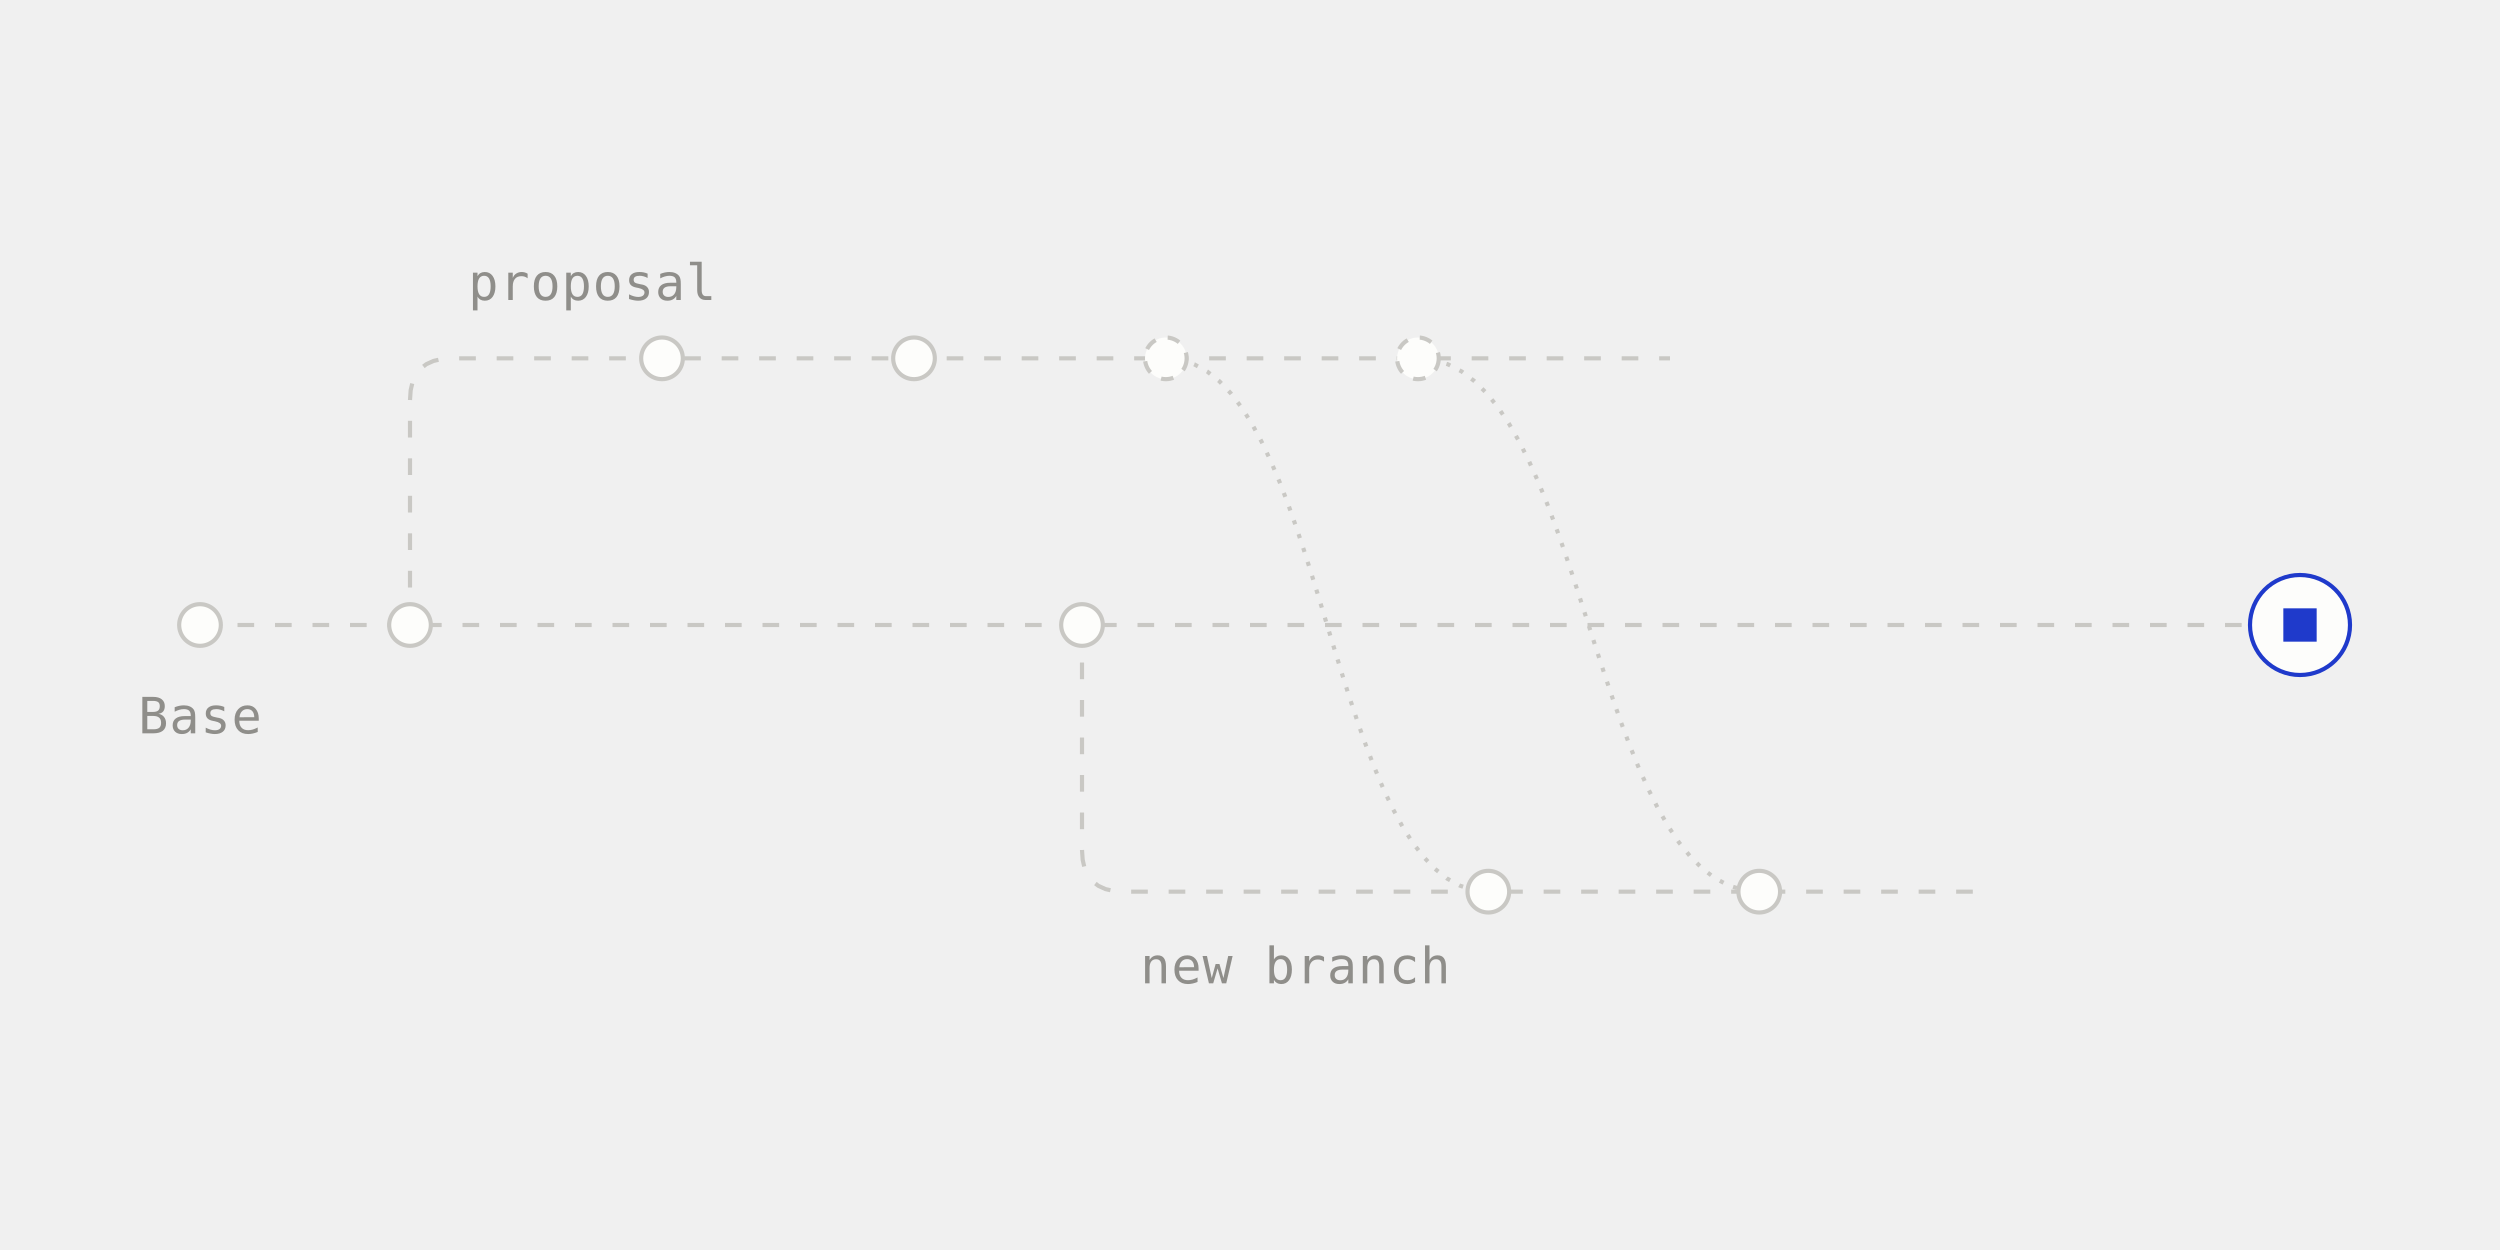
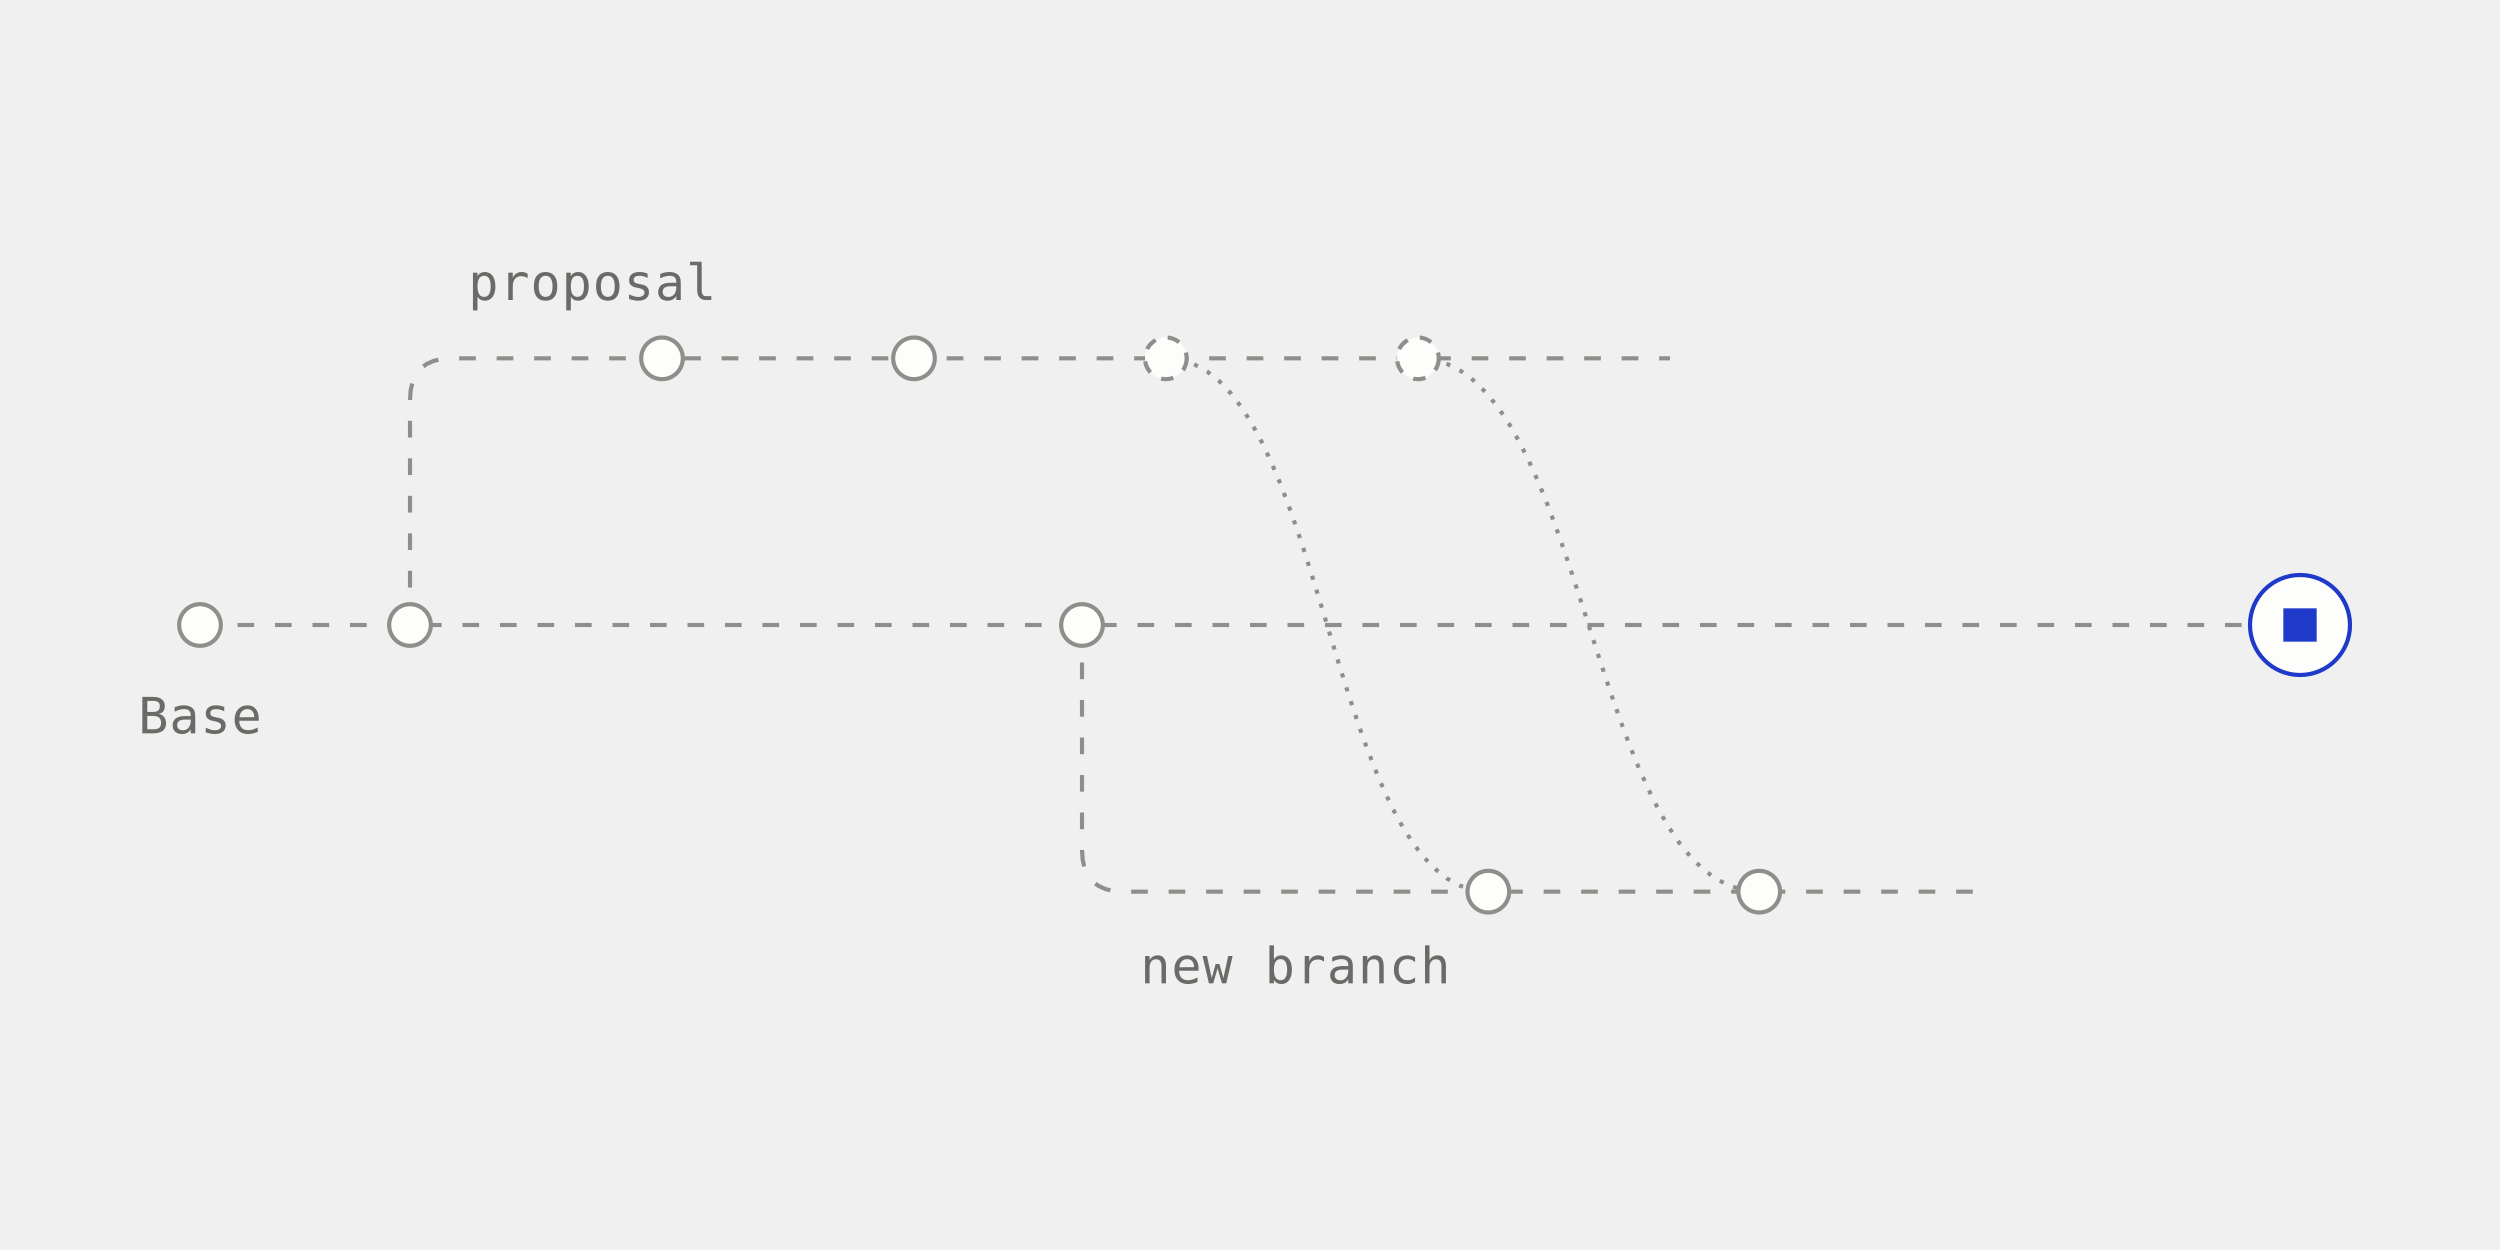
<svg xmlns="http://www.w3.org/2000/svg" width="600" height="300" viewBox="0 0 600 300" fill="none" role="img" class="fixfm7q">
  <style>.fixfm7q-p,.fixfm7q-f,.fixfm7q-r{transform-box:fill-box;transform-origin:center;animation-fill-mode:both}
.fixfm7q-p{animation-name:fixfm7q-pop;animation-duration:0.6s;animation-timing-function:cubic-bezier(.34,1.56,.64,1)}
@supports (animation-timing-function:linear(0,1)){.fixfm7q-p{animation-timing-function:linear(0, 0.083, 0.269, 0.487, 0.691, 0.855, 0.972, 1.043, 1.078, 1.086, 1.078, 1.061, 1.043, 1.025, 1.011, 1.002, 0.996, 0.993, 0.993, 0.993, 0.995, 0.996, 0.998, 0.999, 1)}}
.fixfm7q-f{animation-name:fixfm7q-fade;animation-duration:0.5s;animation-timing-function:ease-out}
.fixfm7q-r{animation-name:fixfm7q-rise;animation-duration:.7s;animation-timing-function:cubic-bezier(0.22,1,0.36,1)}
.fixfm7q-d{animation-name:fixfm7q-draw;animation-timing-function:cubic-bezier(0.65,0,0.35,1);animation-fill-mode:both}
.fixfm7q-m{animation:fixfm7q-march 2.6s linear infinite}
.fixfm7q-pulse{animation:fixfm7q-pulse 2.4s ease-in-out infinite}
@keyframes fixfm7q-pop{from{transform:scale(0);opacity:0}to{transform:scale(1);opacity:1}}
@keyframes fixfm7q-fade{from{opacity:0}to{opacity:1}}
@keyframes fixfm7q-rise{from{opacity:0;transform:translateY(6px)}to{opacity:1;transform:none}}
@keyframes fixfm7q-draw{from{stroke-dashoffset:1}to{stroke-dashoffset:0}}
@keyframes fixfm7q-march{from{stroke-dashoffset:0}to{stroke-dashoffset:-18}}
@keyframes fixfm7q-pulse{0%,100%{opacity:1}50%{opacity:.35}}
@media (prefers-reduced-motion:reduce){.fixfm7q *{animation:none!important}.fixfm7q .fixfm7q-d{stroke-dashoffset:0}.fixfm7q .fixfm7q-t{display:none}}</style>
  <defs>
    <mask id="fixfm7q-k0" maskUnits="userSpaceOnUse" x="-600" y="-300" width="1800" height="900">
      <path d="M48 150L552 150" stroke="#fff" stroke-width="7" fill="none" stroke-linecap="round" stroke-linejoin="round" pathLength="1" stroke-dasharray="1 1" stroke-dashoffset="1" class="fixfm7q-d" style="animation-duration:0.9s;animation-delay:0.05s" />
    </mask>
    <mask id="fixfm7q-k1" maskUnits="userSpaceOnUse" x="-600" y="-300" width="1800" height="900">
      <path d="M98.4 150L98.4 96L98.56 93.66L99.03 91.63L99.81 89.91L100.9 88.5L102.31 87.41L104.03 86.63L106.06 86.16L108.4 86L400.8 86" stroke="#fff" stroke-width="7" fill="none" stroke-linecap="round" stroke-linejoin="round" pathLength="1" stroke-dasharray="1 1" stroke-dashoffset="1" class="fixfm7q-d" style="animation-duration:0.9s;animation-delay:0.18s" />
    </mask>
    <mask id="fixfm7q-k2" maskUnits="userSpaceOnUse" x="-600" y="-300" width="1800" height="900">
      <path d="M259.68 150L259.68 204L259.84 206.34L260.3 208.38L261.09 210.09L262.18 211.5L263.59 212.59L265.3 213.38L267.34 213.84L269.68 214L476.4 214" stroke="#fff" stroke-width="7" fill="none" stroke-linecap="round" stroke-linejoin="round" pathLength="1" stroke-dasharray="1 1" stroke-dashoffset="1" class="fixfm7q-d" style="animation-duration:0.9s;animation-delay:0.89s" />
    </mask>
    <mask id="fixfm7q-k3" maskUnits="userSpaceOnUse" x="-600" y="-300" width="1800" height="900">
      <path d="M279.8 86L283.32 86.37L286.62 87.44L289.73 89.16L292.65 91.5L295.4 94.4L298 97.81L300.45 101.7L302.78 106L304.99 110.68L307.11 115.69L309.14 120.98L311.09 126.5L313 132.21L314.85 138.06L316.69 144.01L318.5 150L320.32 155.99L322.15 161.94L324.01 167.79L325.91 173.5L327.87 179.02L329.9 184.31L332.01 189.32L334.22 194L336.55 198.3L339.01 202.19L341.6 205.6L344.35 208.5L347.28 210.84L350.38 212.56L353.69 213.63L357.2 214" stroke="#fff" stroke-width="7" fill="none" stroke-linecap="round" stroke-linejoin="round" pathLength="1" stroke-dasharray="1 1" stroke-dashoffset="1" class="fixfm7q-d" style="animation-duration:0.61s;animation-delay:0.96s" />
    </mask>
    <mask id="fixfm7q-k4" maskUnits="userSpaceOnUse" x="-600" y="-300" width="1800" height="900">
      <path d="M340.3 86L344.02 86.37L347.52 87.44L350.81 89.16L353.9 91.5L356.81 94.4L359.56 97.81L362.16 101.7L364.62 106L366.96 110.68L369.2 115.69L371.35 120.98L373.42 126.5L375.43 132.21L377.4 138.06L379.34 144.01L381.26 150L383.18 155.99L385.12 161.94L387.09 167.79L389.1 173.5L391.17 179.02L393.32 184.31L395.56 189.32L397.9 194L400.36 198.3L402.96 202.19L405.71 205.6L408.62 208.5L411.71 210.84L415 212.56L418.5 213.63L422.22 214" stroke="#fff" stroke-width="7" fill="none" stroke-linecap="round" stroke-linejoin="round" pathLength="1" stroke-dasharray="1 1" stroke-dashoffset="1" class="fixfm7q-d" style="animation-duration:0.62s;animation-delay:0.96s" />
    </mask>
  </defs>
-   <path d="M48 150L552 150" fill="none" stroke="#C9C8C4" stroke-width="1" stroke-dasharray="4 5" stroke-linejoin="round" mask="url(#fixfm7q-k0)" class="fixfm7q-m" />
-   <path d="M98.4 150L98.4 96L98.56 93.66L99.03 91.63L99.81 89.91L100.9 88.5L102.31 87.41L104.03 86.63L106.06 86.16L108.4 86L400.8 86" fill="none" stroke="#C9C8C4" stroke-width="1" stroke-dasharray="4 5" stroke-linejoin="round" mask="url(#fixfm7q-k1)" class="fixfm7q-m" />
-   <path d="M259.68 150L259.68 204L259.84 206.34L260.3 208.38L261.09 210.09L262.18 211.5L263.59 212.59L265.3 213.38L267.34 213.84L269.68 214L476.4 214" fill="none" stroke="#C9C8C4" stroke-width="1" stroke-dasharray="4 5" stroke-linejoin="round" mask="url(#fixfm7q-k2)" class="fixfm7q-m" />
-   <path d="M279.8 86L283.32 86.37L286.62 87.44L289.73 89.16L292.65 91.5L295.4 94.4L298 97.81L300.45 101.7L302.78 106L304.99 110.68L307.11 115.69L309.14 120.98L311.09 126.5L313 132.21L314.85 138.06L316.69 144.01L318.5 150L320.32 155.99L322.15 161.94L324.01 167.79L325.91 173.5L327.87 179.02L329.9 184.31L332.01 189.32L334.22 194L336.55 198.3L339.01 202.19L341.6 205.6L344.35 208.5L347.28 210.84L350.38 212.56L353.69 213.63L357.2 214" fill="none" stroke="#C9C8C4" stroke-width="1" stroke-dasharray="1 2.5" stroke-linejoin="round" mask="url(#fixfm7q-k3)" />
-   <path d="M340.3 86L344.02 86.37L347.52 87.44L350.81 89.16L353.9 91.5L356.81 94.4L359.56 97.81L362.16 101.7L364.62 106L366.96 110.68L369.2 115.69L371.35 120.98L373.42 126.5L375.43 132.21L377.4 138.06L379.34 144.01L381.26 150L383.18 155.99L385.12 161.94L387.09 167.79L389.1 173.5L391.17 179.02L393.32 184.31L395.56 189.32L397.9 194L400.36 198.3L402.96 202.19L405.71 205.6L408.62 208.5L411.71 210.84L415 212.56L418.5 213.63L422.22 214" fill="none" stroke="#C9C8C4" stroke-width="1" stroke-dasharray="1 2.5" stroke-linejoin="round" mask="url(#fixfm7q-k4)" />
+   <path d="M48 150L552 150" fill="none" stroke="#8F8E8A" stroke-width="1" stroke-dasharray="4 5" stroke-linejoin="round" mask="url(#fixfm7q-k0)" class="fixfm7q-m" />
+   <path d="M98.4 150L98.4 96L98.56 93.66L99.03 91.63L99.81 89.91L100.9 88.5L102.31 87.41L104.03 86.63L106.06 86.16L108.4 86L400.8 86" fill="none" stroke="#8F8E8A" stroke-width="1" stroke-dasharray="4 5" stroke-linejoin="round" mask="url(#fixfm7q-k1)" class="fixfm7q-m" />
+   <path d="M259.68 150L259.68 204L259.84 206.34L260.3 208.38L261.09 210.09L262.18 211.5L263.59 212.59L265.3 213.38L267.34 213.84L269.68 214L476.4 214" fill="none" stroke="#8F8E8A" stroke-width="1" stroke-dasharray="4 5" stroke-linejoin="round" mask="url(#fixfm7q-k2)" class="fixfm7q-m" />
+   <path d="M279.8 86L283.32 86.37L286.62 87.44L289.73 89.16L292.65 91.5L295.4 94.4L298 97.81L300.45 101.7L302.78 106L304.99 110.68L307.11 115.69L309.14 120.98L311.09 126.5L313 132.21L314.85 138.06L316.69 144.01L318.5 150L320.32 155.99L322.15 161.94L324.01 167.79L325.91 173.5L327.87 179.02L329.9 184.31L332.01 189.32L334.22 194L336.55 198.3L339.01 202.19L341.6 205.6L344.35 208.5L347.28 210.84L350.38 212.56L353.69 213.63L357.2 214" fill="none" stroke="#8F8E8A" stroke-width="1" stroke-dasharray="1 2.5" stroke-linejoin="round" mask="url(#fixfm7q-k3)" />
+   <path d="M340.3 86L344.02 86.37L347.52 87.44L350.81 89.16L353.9 91.5L356.81 94.4L359.56 97.81L362.16 101.7L364.62 106L366.96 110.68L369.2 115.69L371.35 120.98L373.42 126.5L375.43 132.21L377.4 138.06L379.34 144.01L381.26 150L383.18 155.99L385.12 161.94L387.09 167.79L389.1 173.5L391.17 179.02L393.32 184.31L395.56 189.32L397.9 194L400.36 198.3L402.96 202.19L405.71 205.6L408.62 208.5L411.71 210.84L415 212.56L418.5 213.63L422.22 214" fill="none" stroke="#8F8E8A" stroke-width="1" stroke-dasharray="1 2.5" stroke-linejoin="round" mask="url(#fixfm7q-k4)" />
  <g class="fixfm7q-p" style="animation-delay:0.14s">
-     <circle cx="98.4" cy="150" r="5" fill="#FDFDFB" stroke="#C9C8C4" stroke-width="1" />
+     <circle cx="98.4" cy="150" r="5" fill="#FDFDFB" stroke="#8F8E8A" stroke-width="1" />
  </g>
  <g class="fixfm7q-p" style="animation-delay:0.42s">
-     <circle cx="158.88" cy="86" r="5" fill="#FDFDFB" stroke="#C9C8C4" stroke-width="1" />
+     <circle cx="158.88" cy="86" r="5" fill="#FDFDFB" stroke="#8F8E8A" stroke-width="1" />
  </g>
  <g class="fixfm7q-p" style="animation-delay:0.52s">
-     <circle cx="219.36" cy="86" r="5" fill="#FDFDFB" stroke="#C9C8C4" stroke-width="1" />
+     <circle cx="219.36" cy="86" r="5" fill="#FDFDFB" stroke="#8F8E8A" stroke-width="1" />
  </g>
  <g class="fixfm7q-p" style="animation-delay:0.85s">
-     <circle cx="259.68" cy="150" r="5" fill="#FDFDFB" stroke="#C9C8C4" stroke-width="1" />
+     <circle cx="259.68" cy="150" r="5" fill="#FDFDFB" stroke="#8F8E8A" stroke-width="1" />
  </g>
  <g class="fixfm7q-p" style="animation-delay:1.27s">
-     <circle cx="357.2" cy="214" r="5" fill="#FDFDFB" stroke="#C9C8C4" stroke-width="1" />
+     <circle cx="357.2" cy="214" r="5" fill="#FDFDFB" stroke="#8F8E8A" stroke-width="1" />
  </g>
  <g class="fixfm7q-p" style="animation-delay:1.42s">
-     <circle cx="422.22" cy="214" r="5" fill="#FDFDFB" stroke="#C9C8C4" stroke-width="1" />
+     <circle cx="422.22" cy="214" r="5" fill="#FDFDFB" stroke="#8F8E8A" stroke-width="1" />
  </g>
  <g class="fixfm7q-p" style="animation-delay:0.68s">
    <circle cx="552" cy="150" r="12" fill="#FDFDFB" stroke="#1F3ACB" stroke-width="1" />
    <rect x="548" y="146" width="8" height="8" fill="#1F3ACB" />
  </g>
  <g class="fixfm7q-p" style="animation-delay:0.1s">
-     <circle cx="48" cy="150" r="5" fill="#FDFDFB" stroke="#C9C8C4" stroke-width="1" />
+     <circle cx="48" cy="150" r="5" fill="#FDFDFB" stroke="#8F8E8A" stroke-width="1" />
  </g>
  <g class="fixfm7q-p" style="animation-delay:0.82s">
-     <circle cx="279.8" cy="86" r="5" fill="#FDFDFB" stroke="#C9C8C4" stroke-width="1" stroke-dasharray="3 3" />
+     <circle cx="279.8" cy="86" r="5" fill="#FDFDFB" stroke="#8F8E8A" stroke-width="1" stroke-dasharray="3 3" />
  </g>
  <g class="fixfm7q-p" style="animation-delay:0.82s">
-     <circle cx="340.3" cy="86" r="5" fill="#FDFDFB" stroke="#C9C8C4" stroke-width="1" stroke-dasharray="3 3" />
+     <circle cx="340.3" cy="86" r="5" fill="#FDFDFB" stroke="#8F8E8A" stroke-width="1" stroke-dasharray="3 3" />
  </g>
  <g class="fixfm7q-f" style="animation-delay:1.49s">
-     <text x="48" y="176" fill="#8F8E8A" font-family="'Commit Mono', 'IBM Plex Mono', ui-monospace, SFMono-Regular, Menlo, monospace" font-size="12" text-anchor="middle" letter-spacing="0.24">Base</text>
+     <text x="48" y="176" fill="#6B6A66" font-family="'Commit Mono', 'IBM Plex Mono', ui-monospace, SFMono-Regular, Menlo, monospace" font-size="12" text-anchor="middle" letter-spacing="0.24">Base</text>
  </g>
  <g class="fixfm7q-f" style="animation-delay:1.56s">
-     <text x="112.4" y="72" fill="#8F8E8A" font-family="'Commit Mono', 'IBM Plex Mono', ui-monospace, SFMono-Regular, Menlo, monospace" font-size="12" text-anchor="start" letter-spacing="0.24">proposal</text>
+     <text x="112.4" y="72" fill="#6B6A66" font-family="'Commit Mono', 'IBM Plex Mono', ui-monospace, SFMono-Regular, Menlo, monospace" font-size="12" text-anchor="start" letter-spacing="0.24">proposal</text>
  </g>
  <g class="fixfm7q-f" style="animation-delay:1.63s">
-     <text x="273.68" y="236" fill="#8F8E8A" font-family="'Commit Mono', 'IBM Plex Mono', ui-monospace, SFMono-Regular, Menlo, monospace" font-size="12" text-anchor="start" letter-spacing="0.24">new branch</text>
+     <text x="273.68" y="236" fill="#6B6A66" font-family="'Commit Mono', 'IBM Plex Mono', ui-monospace, SFMono-Regular, Menlo, monospace" font-size="12" text-anchor="start" letter-spacing="0.24">new branch</text>
  </g>
</svg>
